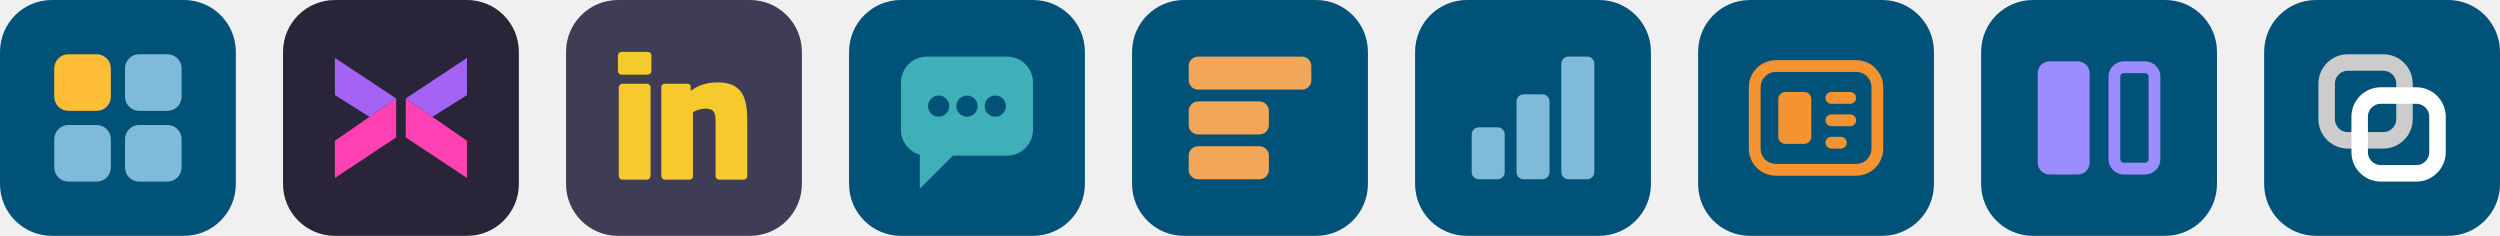
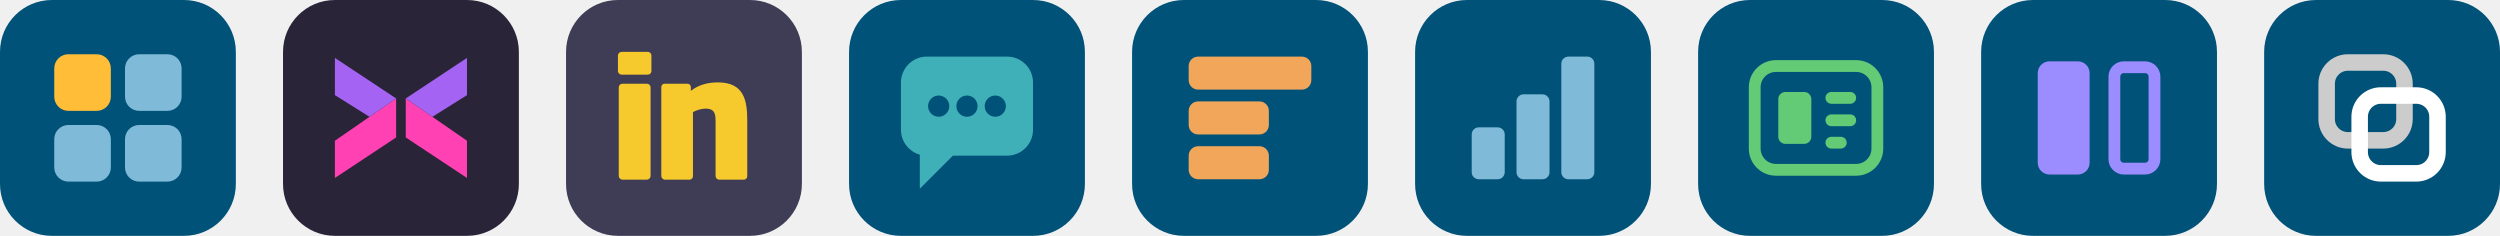
<svg xmlns="http://www.w3.org/2000/svg" viewBox="0 0 1060 100" width="2120" height="200">
  <g transform="translate(0 0)">
    <rect width="100" height="100" rx="22" fill="#005278" />
    <rect x="23" y="23" width="24" height="24" rx="6" fill="#FFBD38" />
    <rect x="53" y="23" width="24" height="24" rx="6" fill="#7FBBD8" />
    <rect x="23" y="53" width="24" height="24" rx="6" fill="#7FBBD8" />
    <rect x="53" y="53" width="24" height="24" rx="6" fill="#7FBBD8" />
  </g>
  <g transform="translate(120 0)">
    <rect width="100" height="100" rx="22" fill="#2A2438" />
    <g transform="translate(22.00 24.55) scale(1.0182)">
      <g transform="translate(-777.5 -515)">
        <path d="M1050.836,303.307v15.511l25.494-16.88V285.7Z" transform="translate(-273.336 246.183)" fill="#FF41B4" />
        <path d="M1076.33,303.307v15.511l-25.494-16.88V285.7Z" transform="translate(-243.83 246.183)" fill="#FF41B4" />
        <path d="M1050.836.894V16.4l14.407,9.027,11.087-7.658Z" transform="translate(-273.336 514.106)" fill="#A463F2" />
        <path d="M1076.33.894V16.4l-14.408,9.027-11.086-7.658Z" transform="translate(-243.83 514.106)" fill="#A463F2" />
      </g>
    </g>
  </g>
  <g transform="translate(240 0)">
    <rect width="100" height="100" rx="22" fill="#3F3D56" />
    <g transform="translate(22 22) scale(0.571)">
      <g>
        <path d="M1540.04,922.1h-18.372a2.8,2.8,0,0,1-2.7-2.693V877.893c0-6.49-2.083-8.571-7.594-8.571a21.673,21.673,0,0,0-9.186,2.571V919.4a2.591,2.591,0,0,1-2.451,2.693H1481.37a2.8,2.8,0,0,1-2.695-2.693V853.281a2.456,2.456,0,0,1,2.45-2.449h17.024a2.456,2.456,0,0,1,2.451,2.449V856.1c6.492-4.9,13.351-6.244,20.209-6.244,19.23,0,21.681,13.469,21.681,28.041V919.4A2.59,2.59,0,0,1,1540.04,922.1Z" transform="translate(-1446.462 -827.198)" fill="#f6c92d" />
        <path d="M1473.7,847.656h-19.351a2.8,2.8,0,0,1-2.817-2.449v-12a2.8,2.8,0,0,1,2.817-2.449H1473.7a2.679,2.679,0,0,1,2.7,2.449v12A2.679,2.679,0,0,1,1473.7,847.656Zm-.611,78h-18.25a2.9,2.9,0,0,1-2.7-2.693v-66a2.786,2.786,0,0,1,2.7-2.571h18.25a2.785,2.785,0,0,1,2.694,2.571v66A2.9,2.9,0,0,1,1473.088,925.656Z" transform="translate(-1451.531 -830.758)" fill="#f6c92d" />
      </g>
    </g>
  </g>
  <g transform="translate(360 0)">
    <rect width="100" height="100" rx="22" fill="#005278" />
    <rect x="22" y="24" width="56" height="42" rx="11" fill="#40B0B8" />
    <path d="M30 64 L30 80 L46 64 Z" fill="#40B0B8" />
    <circle cx="38" cy="45" r="4.5" fill="#005278" />
    <circle cx="50" cy="45" r="4.5" fill="#005278" />
    <circle cx="62" cy="45" r="4.5" fill="#005278" />
  </g>
  <g transform="translate(480 0)">
    <rect width="100" height="100" rx="22" fill="#005278" />
    <rect x="24" y="24" width="52" height="14" rx="4" fill="#F2A65A" />
    <rect x="24" y="43" width="34" height="14" rx="4" fill="#F2A65A" />
    <rect x="24" y="62" width="34" height="14" rx="4" fill="#F2A65A" />
  </g>
  <g transform="translate(600 0)">
    <rect width="100" height="100" rx="22" fill="#005278" />
    <rect x="24" y="54" width="14" height="22" rx="3" fill="#7FBBD8" />
    <rect x="43" y="40" width="14" height="36" rx="3" fill="#7FBBD8" />
    <rect x="62" y="24" width="14" height="52" rx="3" fill="#7FBBD8" />
  </g>
  <g transform="translate(720 0)">
    <rect width="100" height="100" rx="22" fill="#005278" />
-     <rect x="24" y="28" width="52" height="44" rx="9" fill="none" stroke="#F59331" stroke-width="5" />
-     <rect x="34" y="39" width="14" height="22" rx="3" fill="#F59331" />
-     <rect x="54" y="39" width="13" height="5" rx="2.5" fill="#F59331" />
-     <rect x="54" y="48.5" width="13" height="5" rx="2.5" fill="#F59331" />
-     <rect x="54" y="58" width="9" height="5" rx="2.5" fill="#F59331" />
+     <rect x="24" y="28" width="52" height="44" rx="9" fill="none" stroke="#63CB76" stroke-width="5" />
+     <rect x="34" y="39" width="14" height="22" rx="3" fill="#63CB76" />
+     <rect x="54" y="39" width="13" height="5" rx="2.5" fill="#63CB76" />
+     <rect x="54" y="48.5" width="13" height="5" rx="2.5" fill="#63CB76" />
+     <rect x="54" y="58" width="9" height="5" rx="2.5" fill="#63CB76" />
  </g>
  <g transform="translate(840 0)">
    <rect width="100" height="100" rx="22" fill="#005278" />
    <rect x="24" y="26" width="22" height="48" rx="5" fill="#9B8CFF" />
    <rect x="56.5" y="28.5" width="17" height="43" rx="4" fill="none" stroke="#9B8CFF" stroke-width="5" />
  </g>
  <g transform="translate(960 0)">
    <rect width="100" height="100" rx="22" fill="#005278" />
    <rect x="26.5" y="26.5" width="33" height="33" rx="9" fill="none" stroke="#CCCCCC" stroke-width="7" />
    <rect x="40.5" y="40.5" width="33" height="33" rx="9" fill="none" stroke="#FFFFFF" stroke-width="7" />
  </g>
</svg>
